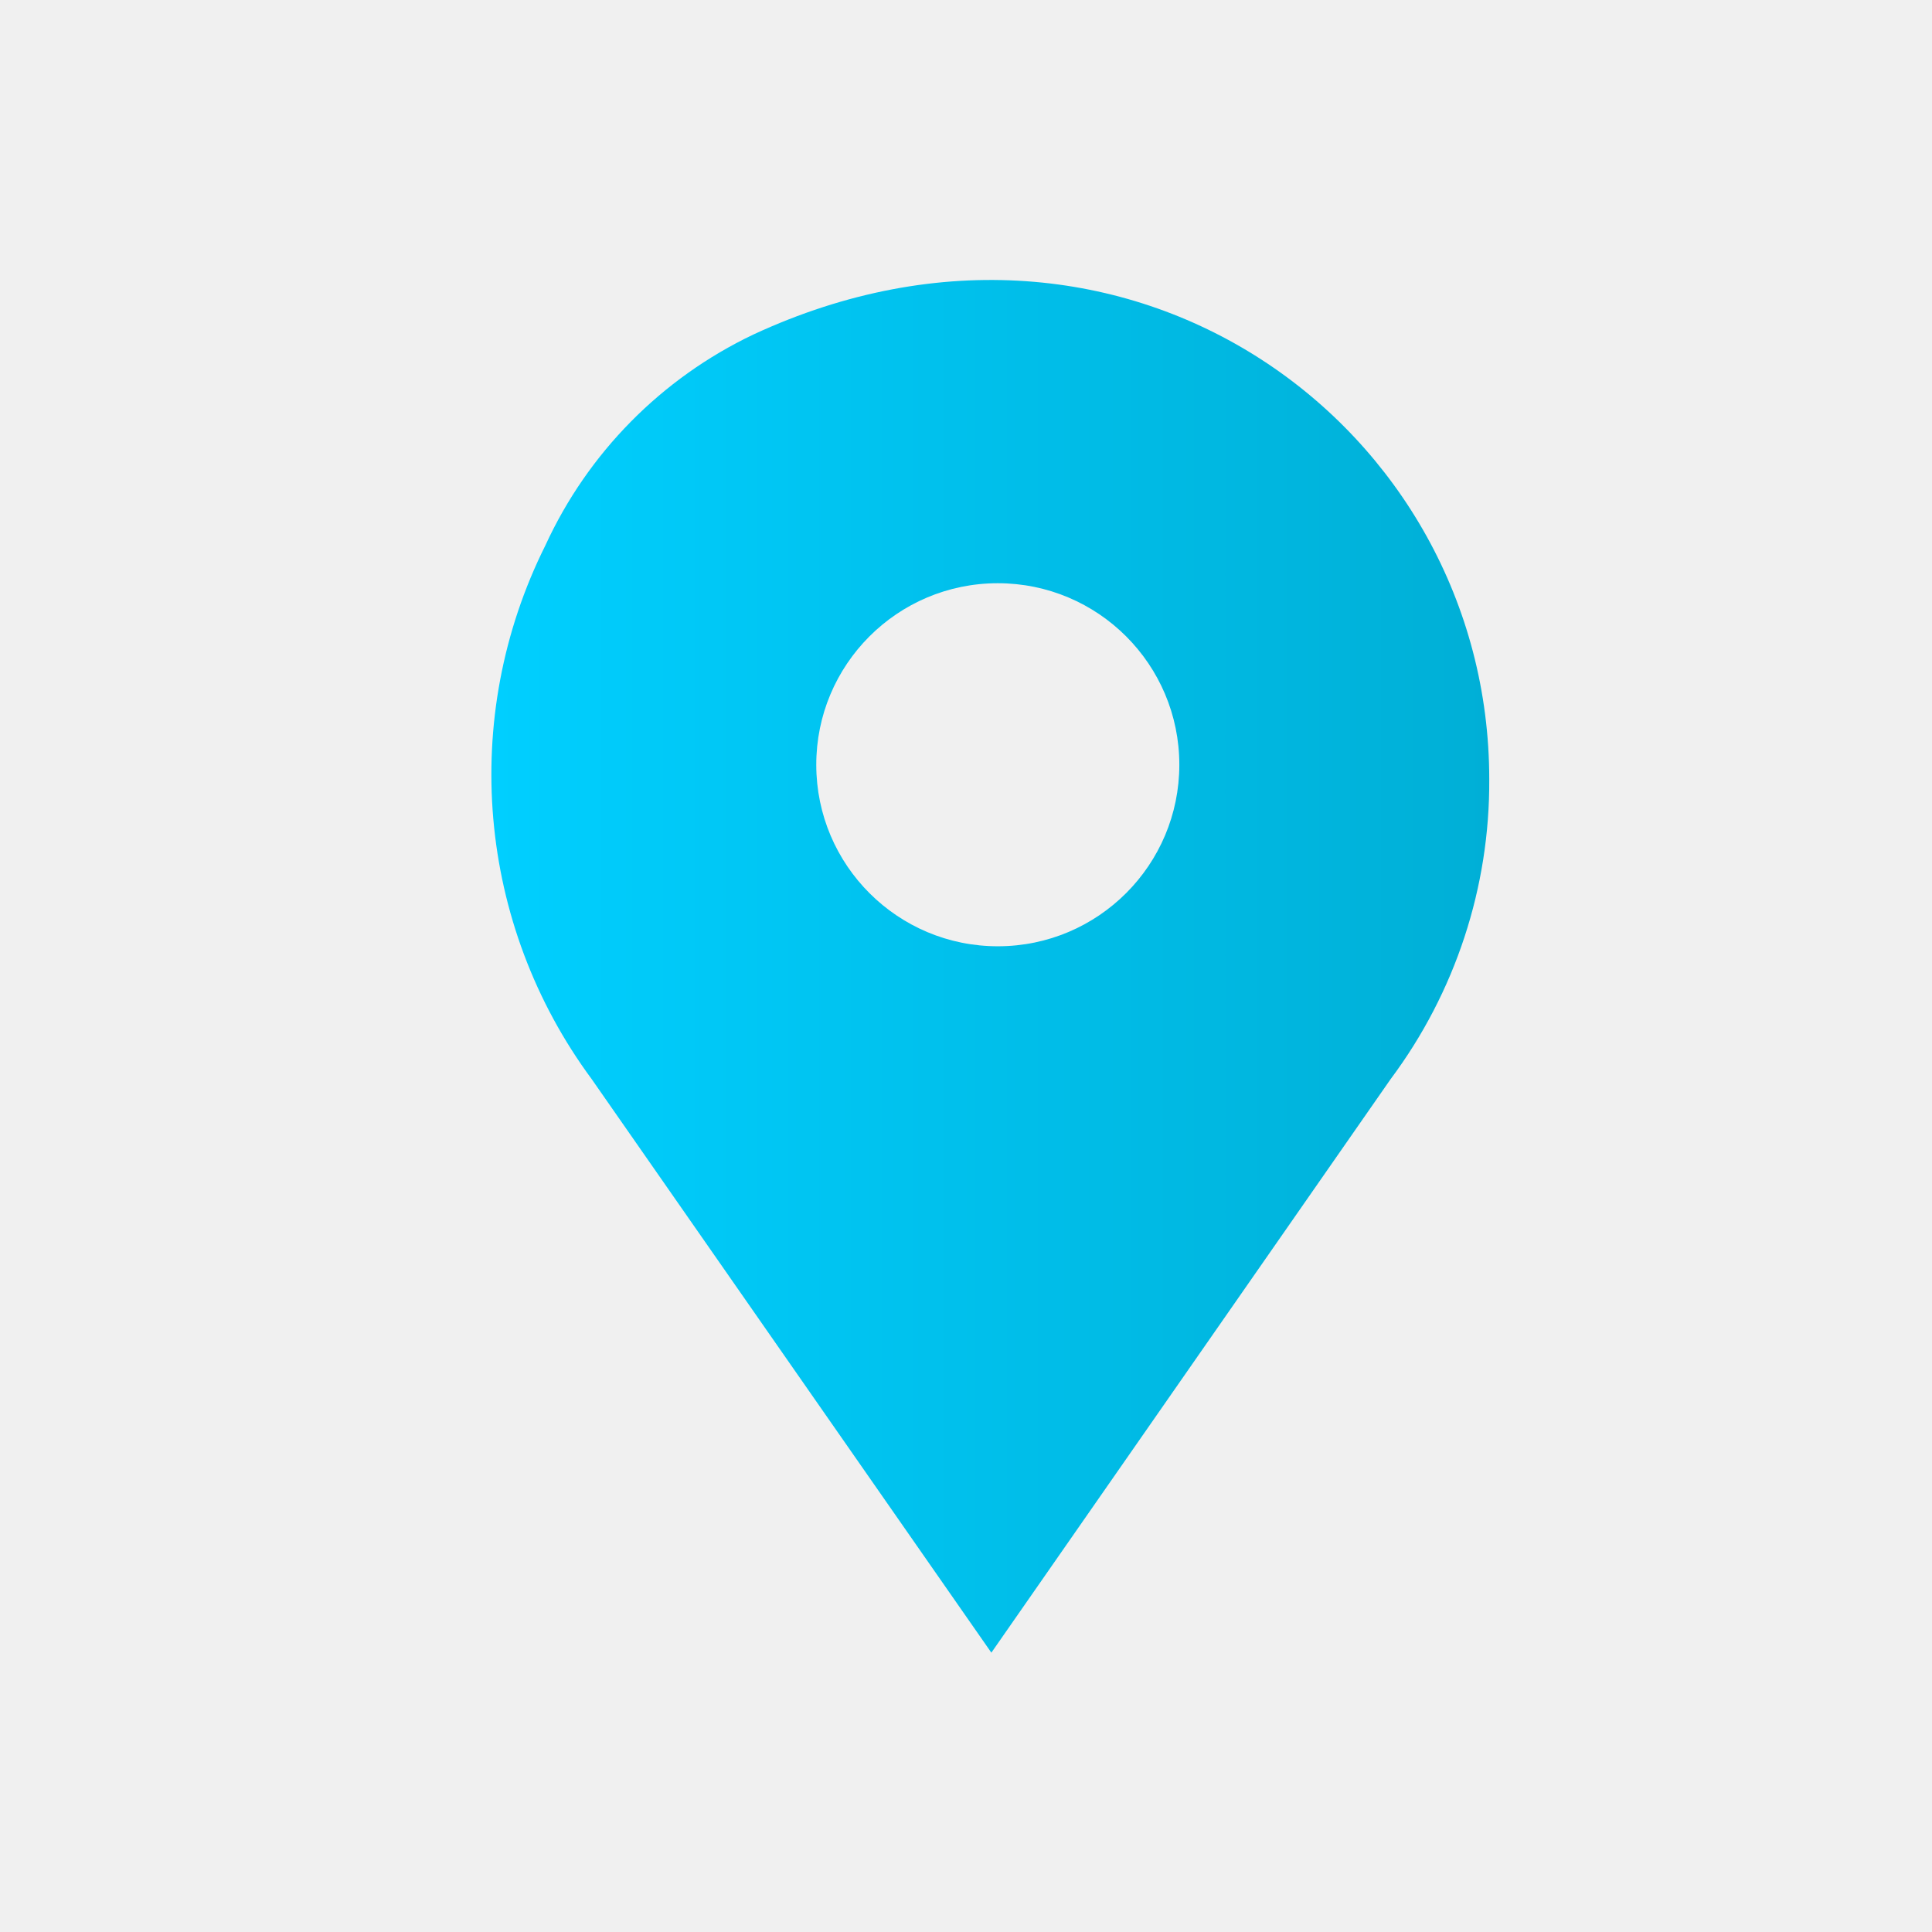
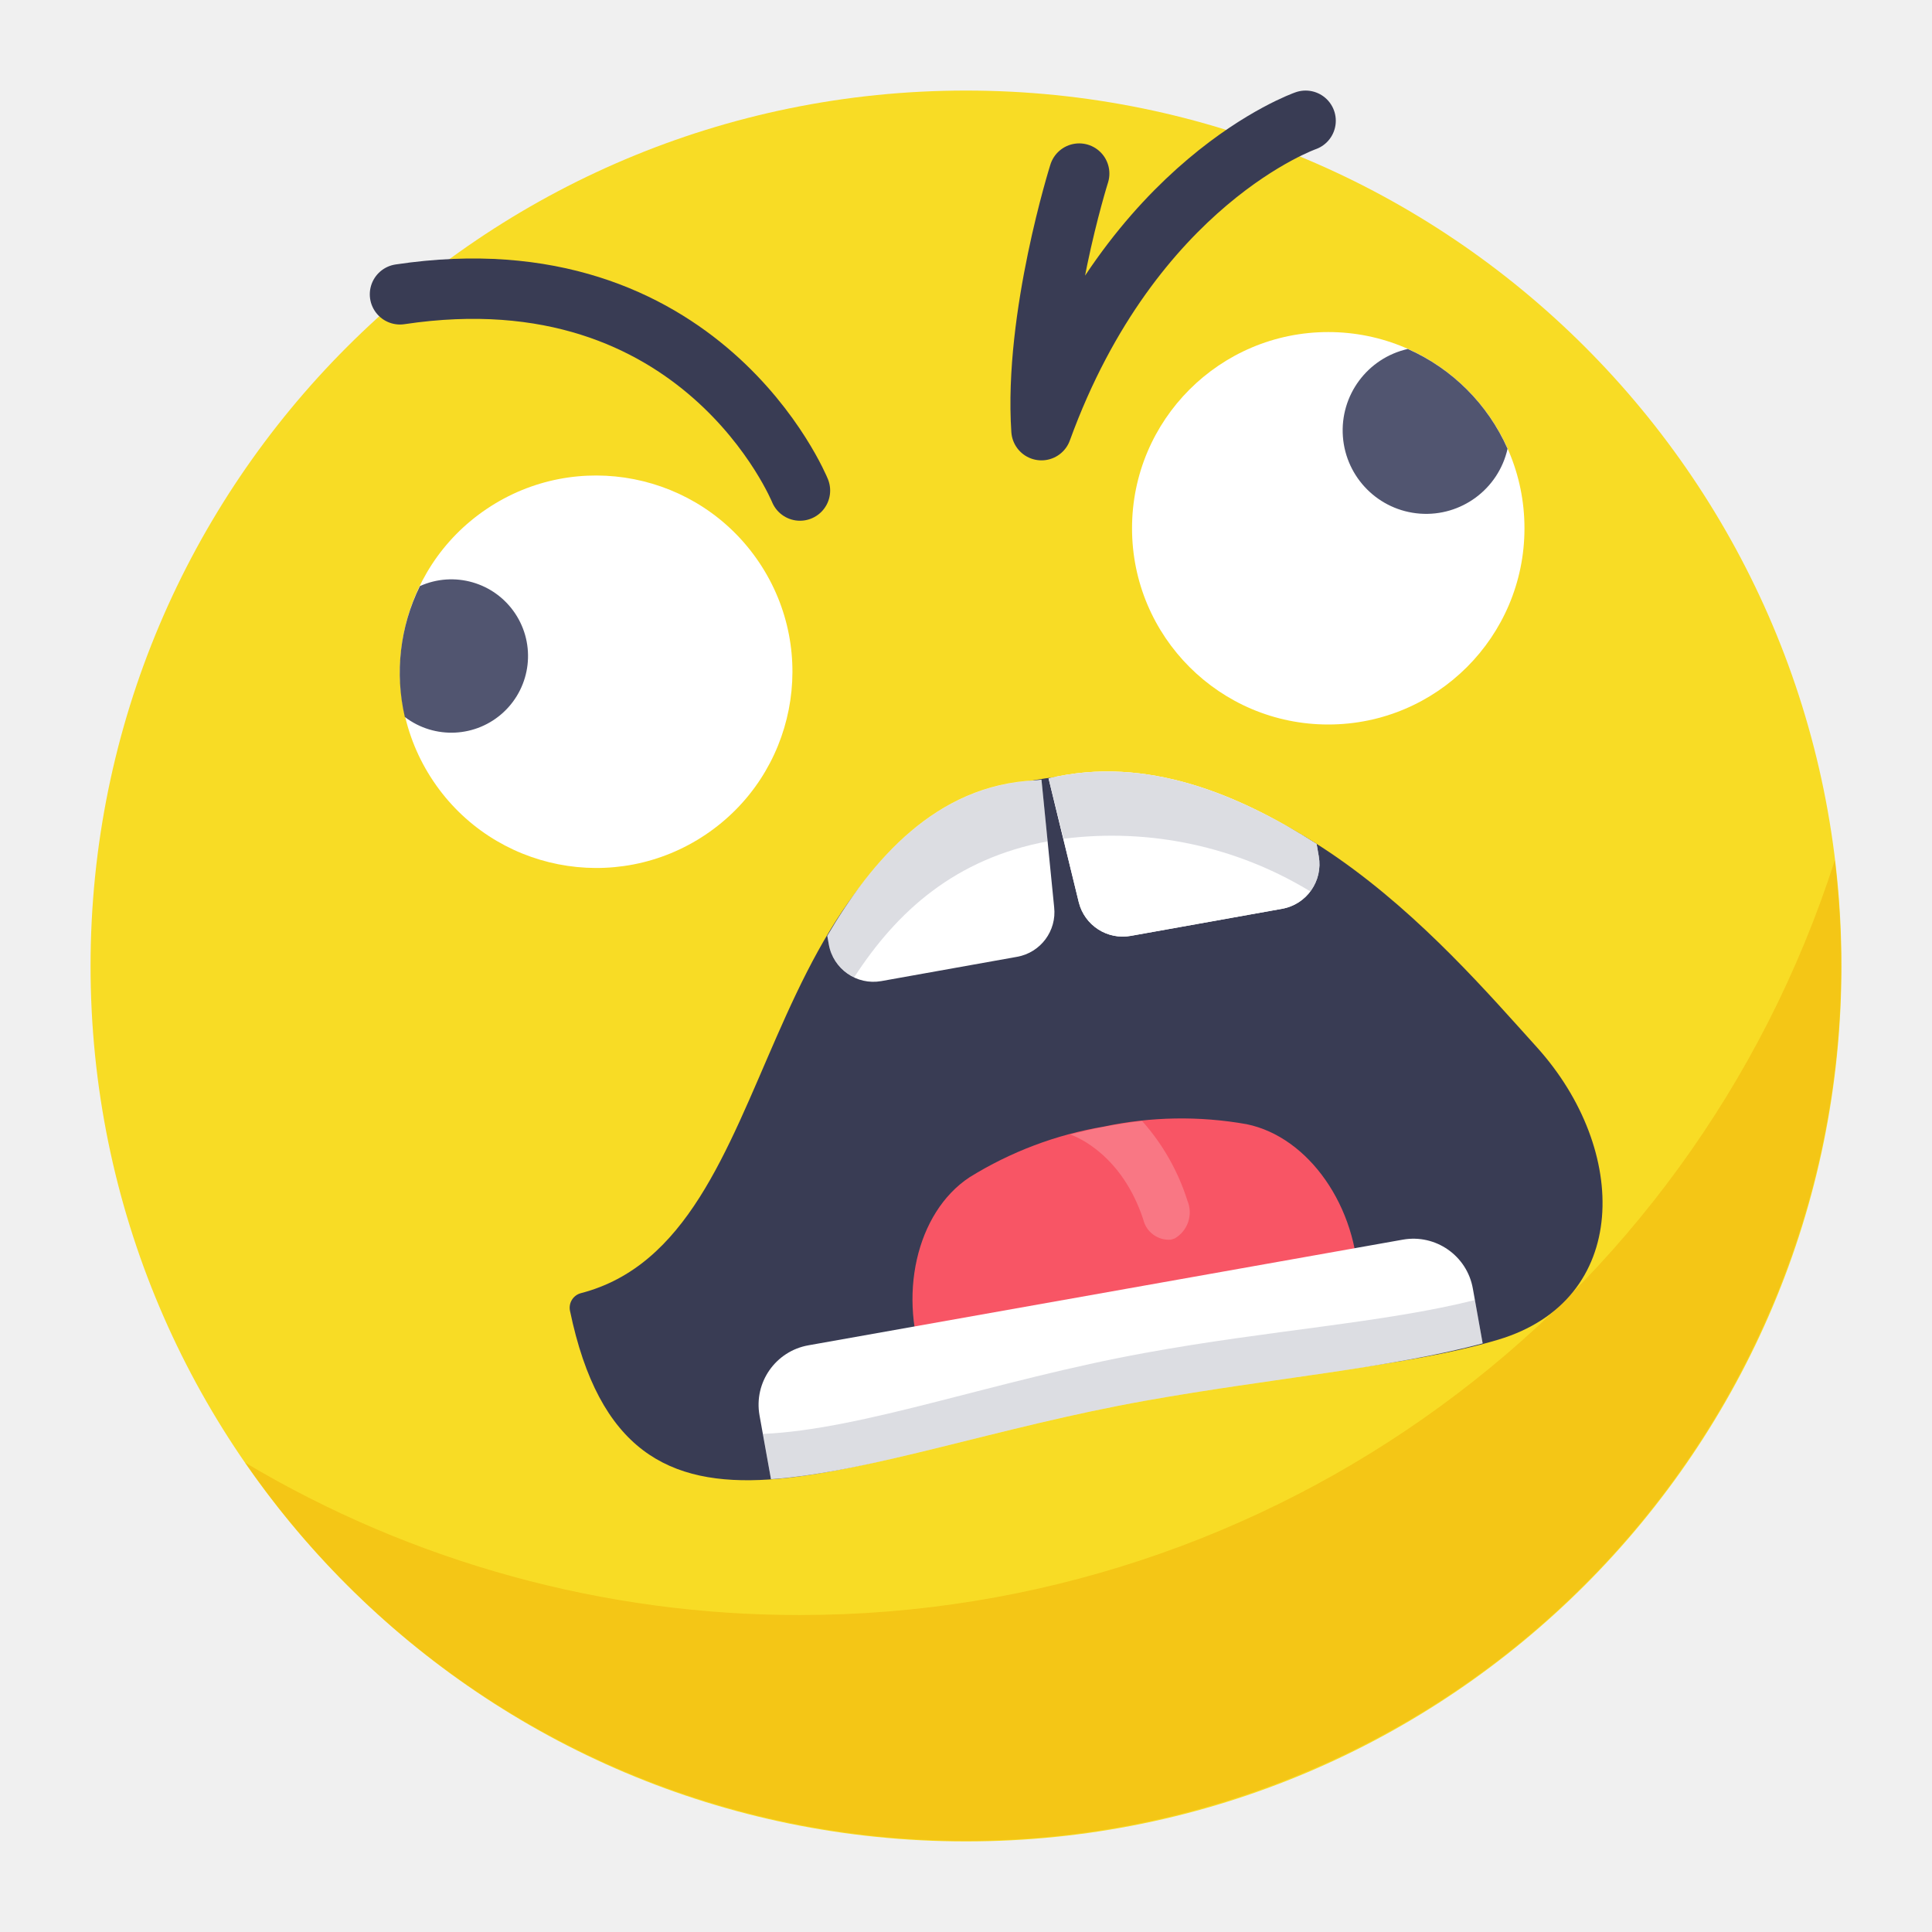
- <svg xmlns="http://www.w3.org/2000/svg" viewBox="0 0 48 48">
+ <svg xmlns="http://www.w3.org/2000/svg" data-name="Layer 1" id="Layer_1" viewBox="0 0 128 128">
  <defs>
-     <style>.cls-1{fill:url(#linear-gradient);}</style>
-     <linearGradient gradientUnits="userSpaceOnUse" id="linear-gradient" x1="12.22" x2="37.03" y1="24" y2="24">
-       <stop offset="0" stop-color="#00cfff" />
-       <stop offset="1" stop-color="#00afd6" />
-     </linearGradient>
+     <style>.cls-1{fill:#f8dc25;}.cls-2{fill:#f2bc0f;opacity:0.7;}.cls-3,.cls-9{fill:#fff;}.cls-10,.cls-4{fill:#515570;}.cls-5,.cls-6{fill:none;stroke:#393c54;stroke-linecap:round;stroke-width:4px;}.cls-5{stroke-miterlimit:10;}.cls-6{stroke-linejoin:round;}.cls-7{fill:#393c54;}.cls-8{fill:#f85565;}.cls-10,.cls-9{opacity:0.2;}</style>
  </defs>
-   <g id="icons">
-     <g data-name="Layer 3" id="Layer_3">
-       <path class="cls-1" d="M18.72,8.31a10.79,10.79,0,0,0-5.17,5.24A12.74,12.74,0,0,0,14.7,26.81l9.93,14.25,9.92-14.25A12.33,12.33,0,0,0,37,19.36C37,10.6,28,4,18.72,8.31Zm6.08,15.2A4.51,4.51,0,1,1,29.3,19,4.51,4.51,0,0,1,24.8,23.51Z" />
-     </g>
-   </g>
+   <circle class="cls-1" cx="64" cy="64" r="58" />
+   <path class="cls-2" d="M53,107A71.65,71.65,0,0,1,16.25,96.91,58,58,0,0,0,121.56,57,72,72,0,0,1,53,107Z" />
+   <circle class="cls-3" cx="88" cy="35" r="13" />
+   <path class="cls-4" d="M99.88,29.73a13,13,0,0,0-6.61-6.61,5.53,5.53,0,1,0,6.61,6.61Z" />
+   <circle class="cls-3" cx="39.5" cy="44.5" r="13" transform="translate(-18.1 29.58) rotate(-33.88)" />
+   <path class="cls-4" d="M27.82,38.83a13,13,0,0,0-1,8.67,5.08,5.08,0,1,0,1-8.67Z" />
+   <path class="cls-5" d="M53,32.5s-6.5-16-26.5-13" />
+   <path class="cls-6" d="M86.5,8S75,12,69,28.5c-.5-7.5,2.5-17,2.5-17" />
+   <path class="cls-7" d="M101.82,69.38c6.14,6.8,6.22,16.76-2.57,19.38-6.15,1.84-14.47,2.32-23.37,3.9-19.53,3.48-34.27,12.76-38.12-5.83a1,1,0,0,1,.71-1.15c14-3.61,10.65-30.51,30.1-34C84.18,48.92,95.51,62.4,101.82,69.38Z" />
+   <path class="cls-8" d="M90,85.3v-.19c-.05-5.14-3.29-9.79-7.41-10.63a24.69,24.69,0,0,0-9.46.16A24.58,24.58,0,0,0,64.23,78c-3.54,2.34-4.8,7.94-2.88,12.74l0,.06C62.16,92.78,64,93,66.06,93a66.52,66.52,0,0,0,20.75-4C88.73,88.31,90,87.42,90,85.3Z" />
+   <path class="cls-9" d="M70.9,75.16c.49.17,3.43,1.37,4.84,5.62a1.74,1.74,0,0,0,1.84,1.35l.25-.08a2,2,0,0,0,.84-2.5,14.49,14.49,0,0,0-3-5.28q-1.25.14-2.53.38C72.37,74.79,71.63,75,70.9,75.16Z" />
+   <path class="cls-3" d="M51.08,98c6.59-.46,15.11-3.47,24.81-5.2C84.31,91.3,92.2,90.63,98.23,89l-.65-3.63a4,4,0,0,0-4.64-3.24l-39.38,7a4,4,0,0,0-3.24,4.64Z" />
+   <path class="cls-3" d="M68.58,51.7C62,52,57.75,57,54.81,62l.1.57A3,3,0,0,0,58.39,65l9-1.61a3,3,0,0,0,2.45-3.29L69,51.65A3.21,3.21,0,0,1,68.58,51.7Z" />
+   <path class="cls-3" d="M69.47,51.57l2,8.2A3,3,0,0,0,74.94,62l10-1.79a3,3,0,0,0,2.43-3.48l-.14-.81C82.19,52.71,76,50,69.47,51.57Z" />
+   <path class="cls-3" d="M69.47,51.57l2,8.2A3,3,0,0,0,74.94,62l10-1.79a3,3,0,0,0,2.43-3.48l-.14-.81C82.19,52.71,76,50,69.47,51.57Z" />
+   <path class="cls-10" d="M69.41,55.74,69,51.65a3.21,3.21,0,0,1-.37.05C62,52,57.75,57,54.81,62l.1.57a3,3,0,0,0,1.68,2.18C59.43,60.37,63.28,56.89,69.41,55.74Z" />
+   <path class="cls-10" d="M86.83,59.07a3,3,0,0,0,.57-2.33l-.14-.81C82.19,52.71,76,50,69.47,51.57l1,4A25.26,25.26,0,0,1,86.83,59.07Z" />
+   <path class="cls-10" d="M50.55,95l.53,3c6.59-.46,15.11-3.47,24.81-5.2C84.31,91.3,92.2,90.63,98.23,89l-.51-2.87c-6,1.51-13.64,2-21.84,3.5C65.92,91.44,57.21,94.71,50.55,95Z" />
</svg>
